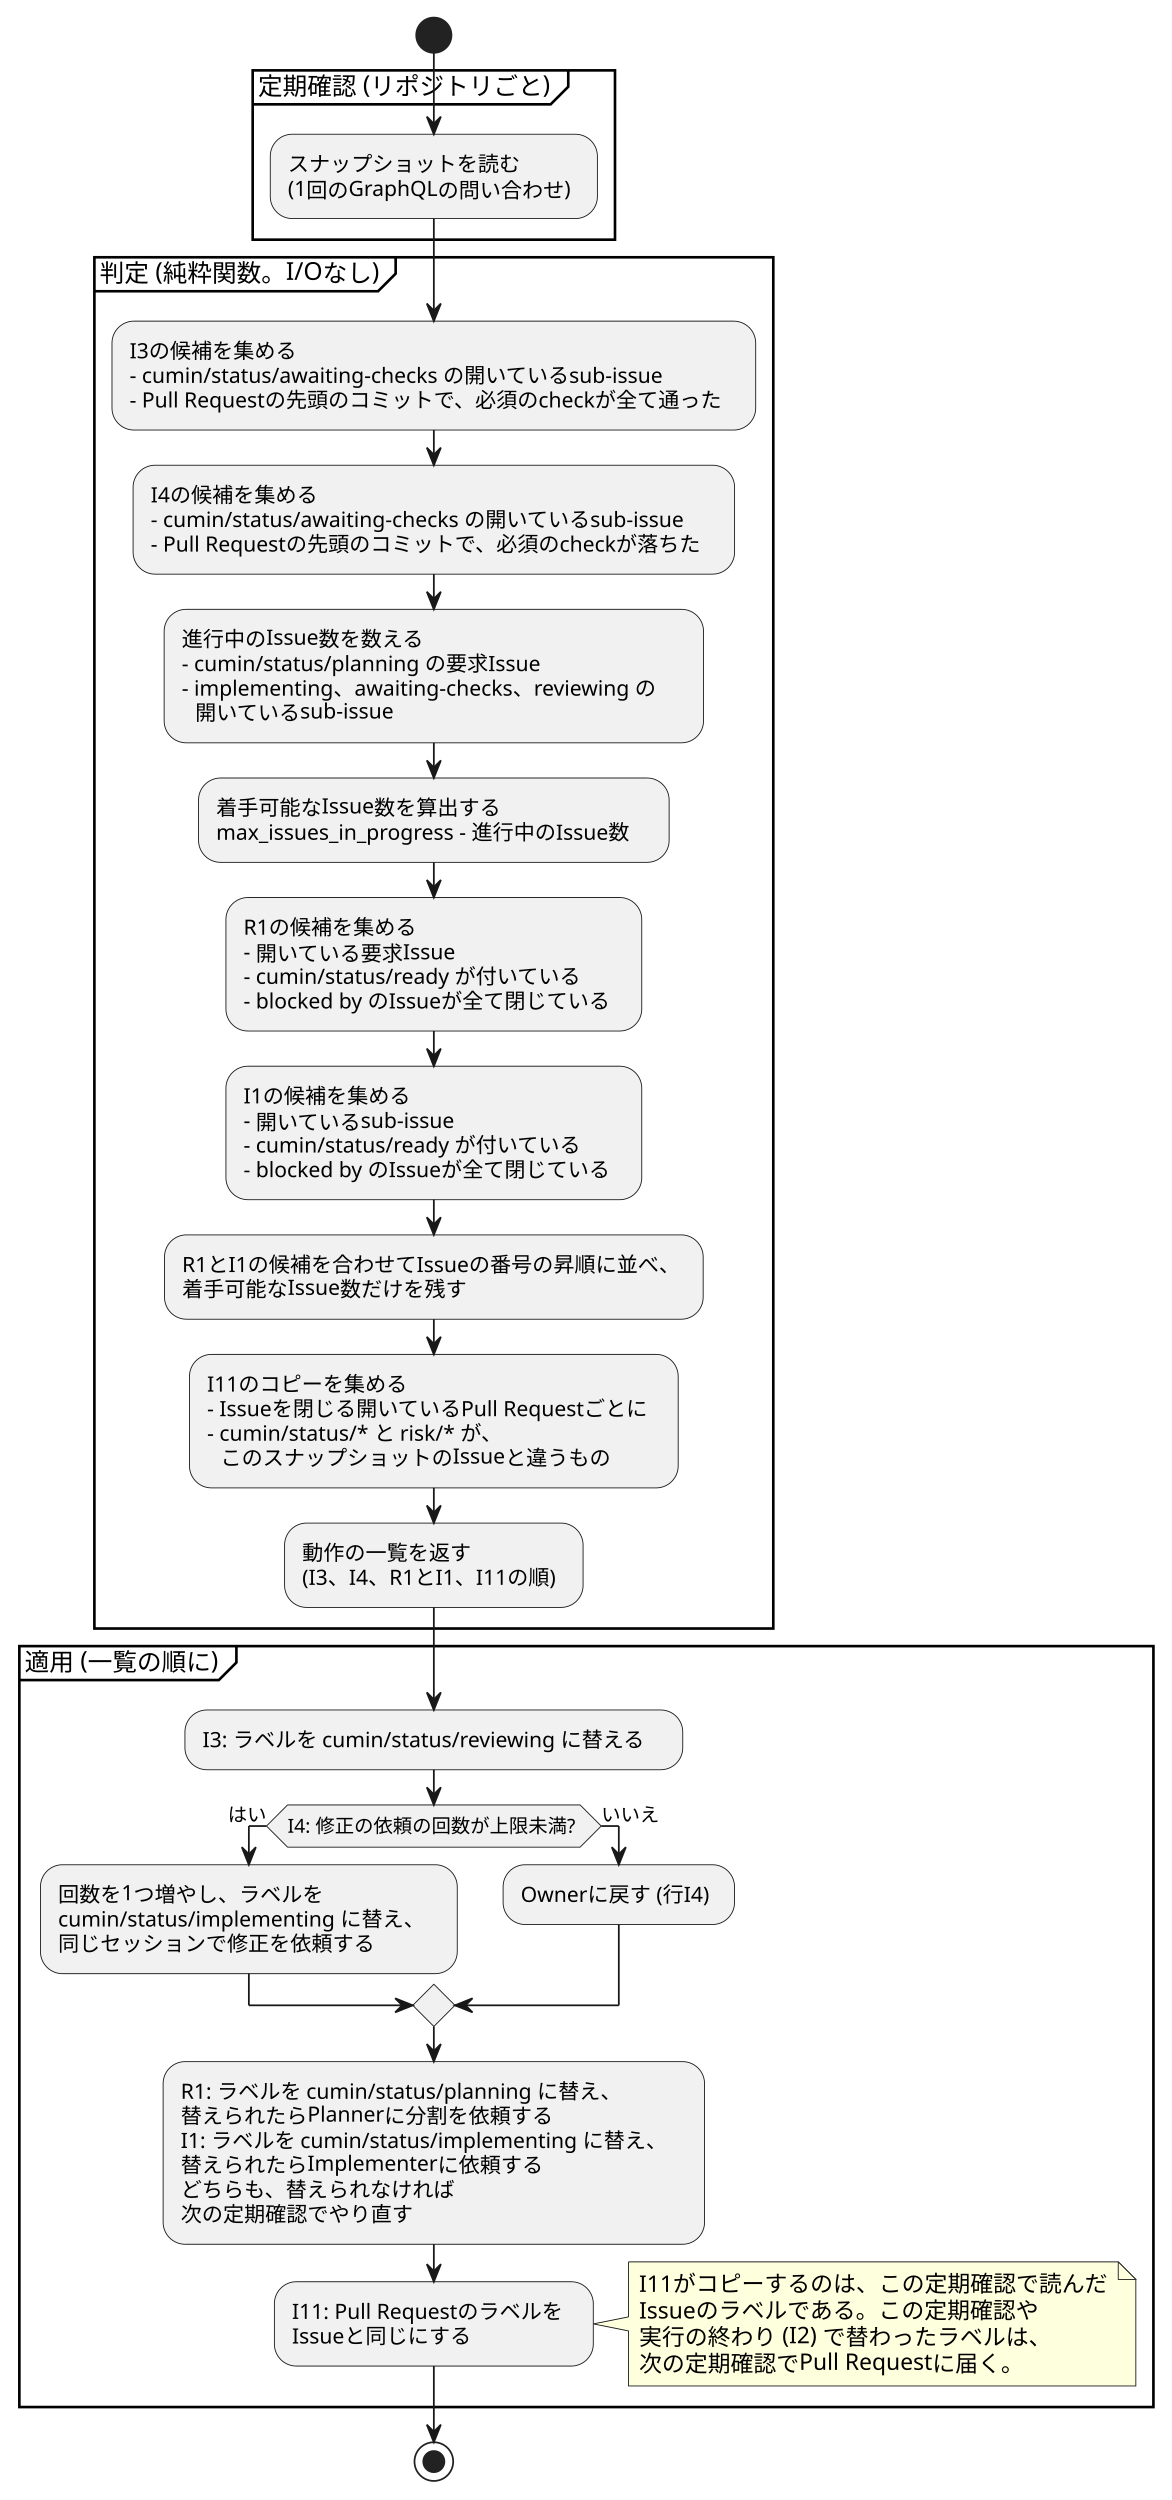
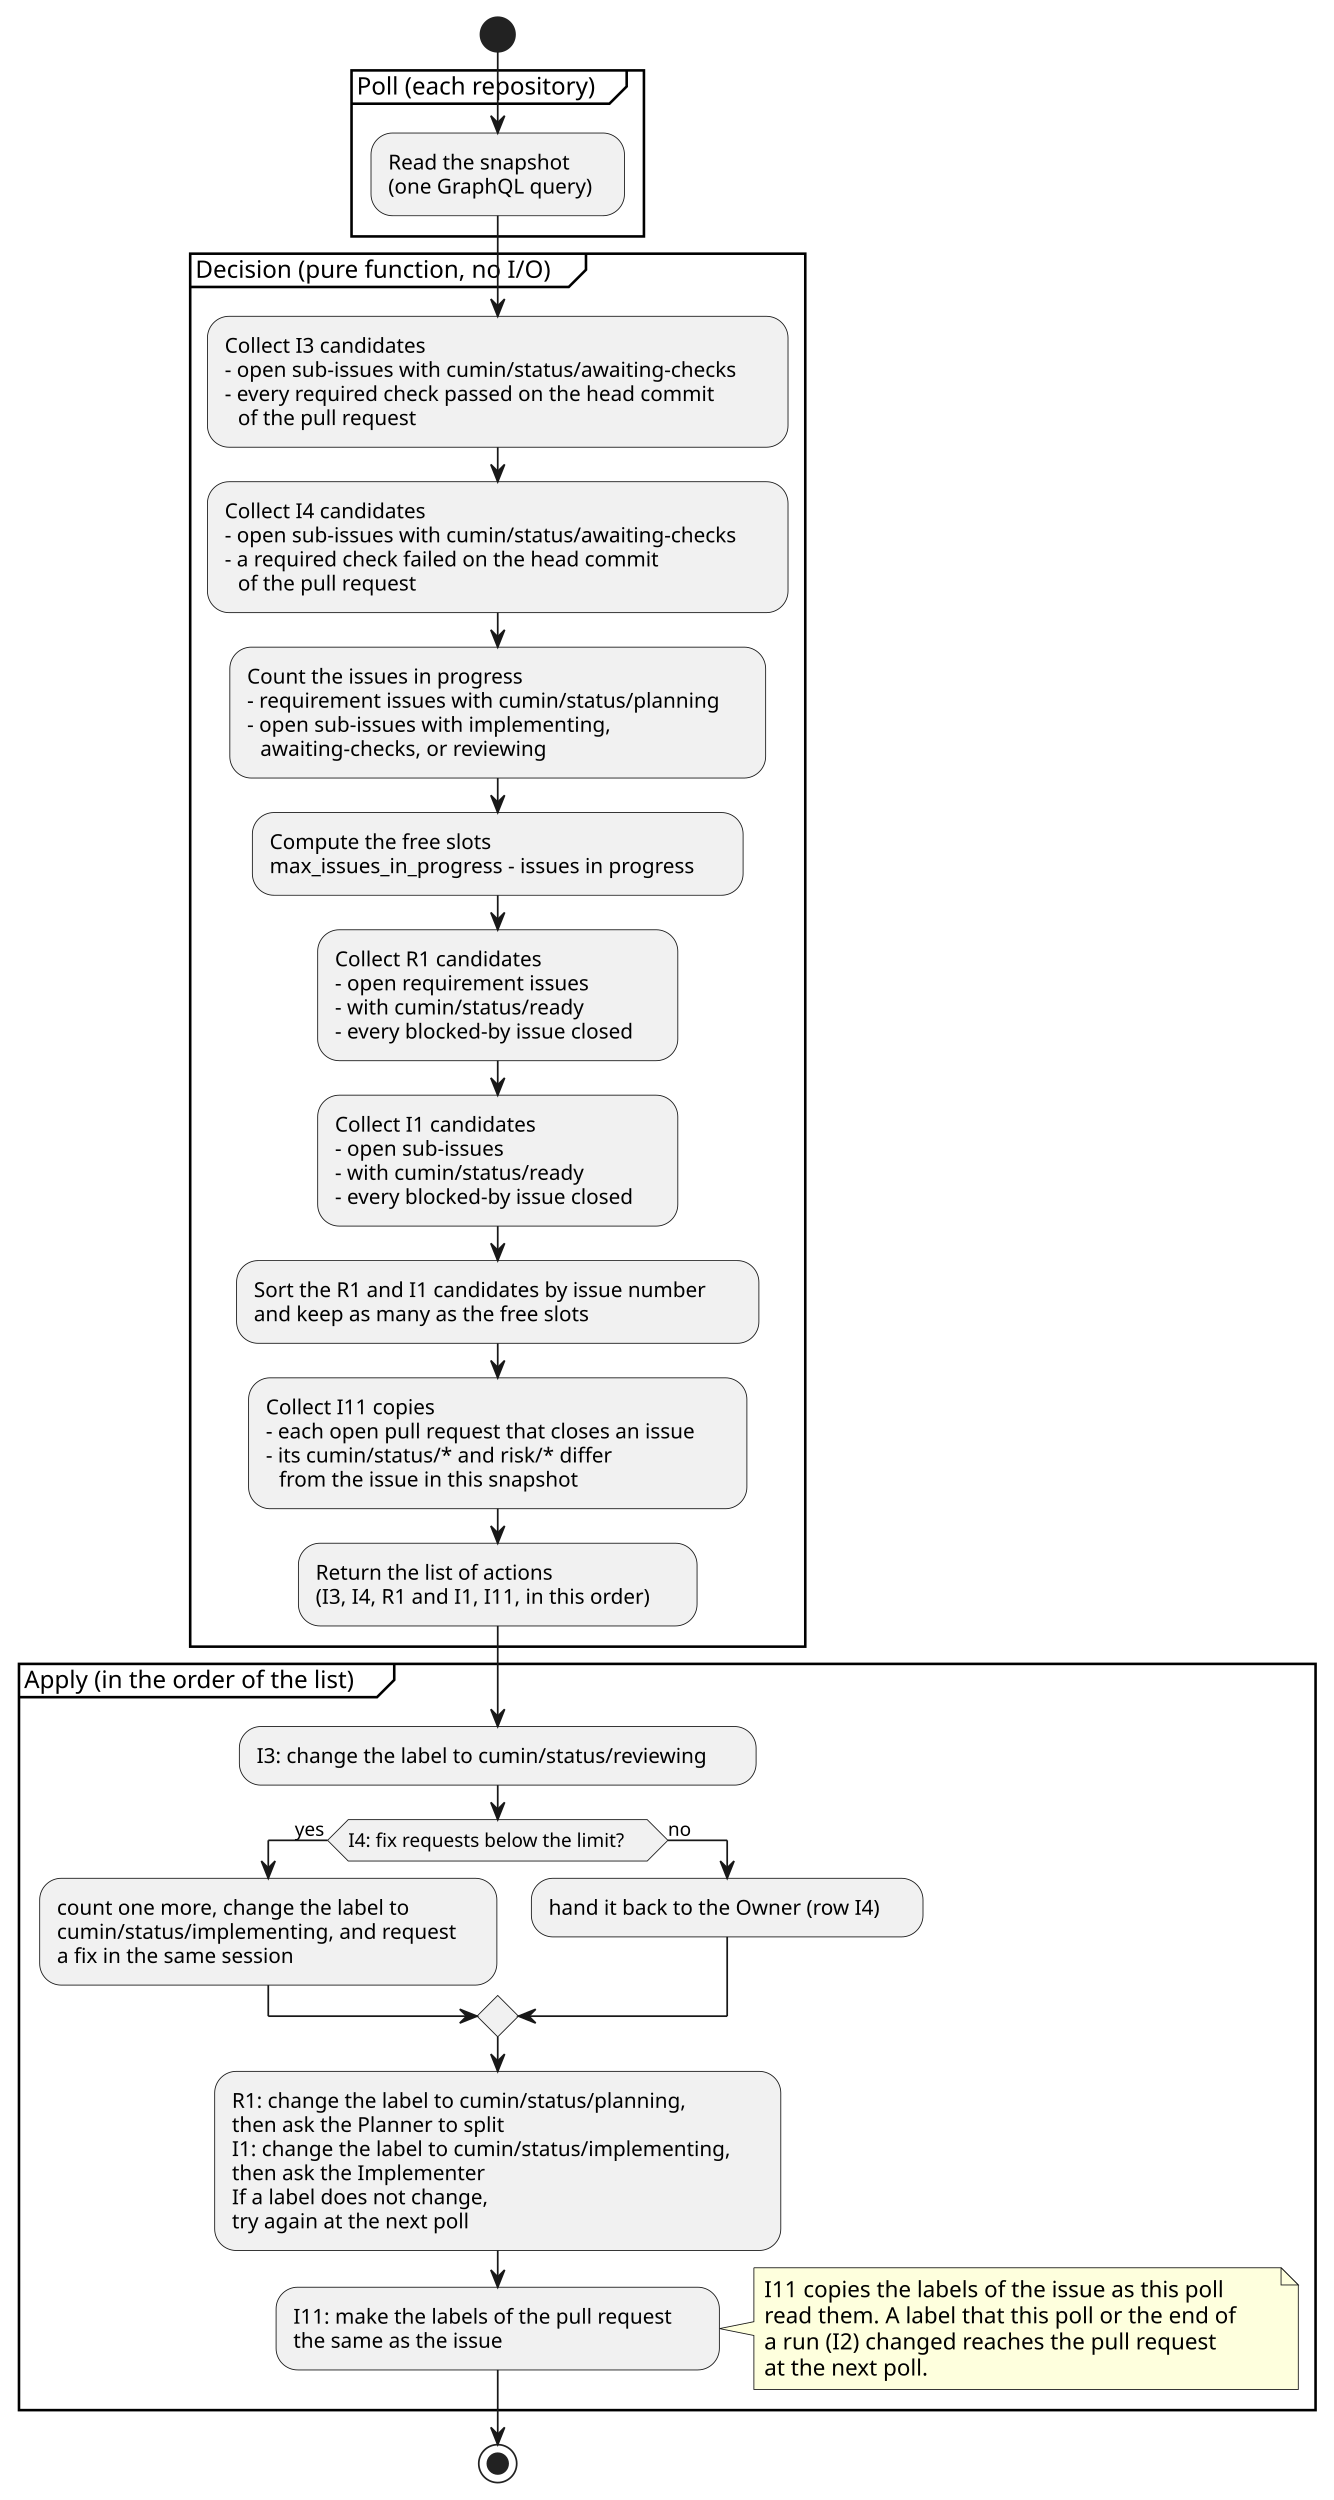
- <svg xmlns="http://www.w3.org/2000/svg" contentStyleType="text/css" data-diagram-type="ACTIVITY" height="1421px" preserveAspectRatio="none" style="width:666px;height:1421px;background:#FFFFFF;" version="1.1" viewBox="0 0 666 1421" width="666px" zoomAndPan="magnify">
+ <svg xmlns="http://www.w3.org/2000/svg" contentStyleType="text/css" data-diagram-type="ACTIVITY" height="1449px" preserveAspectRatio="none" style="width:773px;height:1449px;background:#FFFFFF;" version="1.1" viewBox="0 0 773 1449" width="773px" zoomAndPan="magnify">
  <defs />
  <g>
-     <ellipse cx="246.593" cy="20" fill="#222222" rx="10" ry="10" style="stroke:#222222;stroke-width:1;" />
-     <rect fill="none" height="96.234" style="stroke:#000000;stroke-width:1.5;" width="205.938" x="143.624" y="40" />
-     <path d="M322.997,40 L322.997,49.297 L312.997,59.297 L143.624,59.297" fill="none" style="stroke:#000000;stroke-width:1.5;" />
-     <text fill="#000000" font-family="sans-serif" font-size="14" lengthAdjust="spacing" textLength="169.373" x="146.624" y="53.995">定期確認 (リポジトリごと)</text>
-     <rect fill="#F1F1F1" height="47.938" rx="12.5" ry="12.5" style="stroke:#181818;stroke-width:0.5;" width="185.938" x="153.624" y="76.297" />
-     <text fill="#000000" font-family="sans-serif" font-size="12" lengthAdjust="spacing" textLength="132.001" x="163.624" y="97.436">スナップショットを読む</text>
-     <text fill="#000000" font-family="sans-serif" font-size="12" lengthAdjust="spacing" textLength="165.938" x="163.624" y="111.404">(1回のGraphQLの問い合わせ)</text>
-     <rect fill="none" height="779.422" style="stroke:#000000;stroke-width:1.5;" width="385.887" x="53.65" y="146.234" />
-     <path d="M224.888,146.234 L224.888,155.531 L214.888,165.531 L53.65,165.531" fill="none" style="stroke:#000000;stroke-width:1.5;" />
-     <text fill="#000000" font-family="sans-serif" font-size="14" lengthAdjust="spacing" textLength="161.239" x="56.65" y="160.23">判定 (純粋関数。I/Oなし)</text>
-     <rect fill="#F1F1F1" height="61.906" rx="12.5" ry="12.5" style="stroke:#181818;stroke-width:0.5;" width="365.887" x="63.65" y="182.531" />
-     <text fill="#000000" font-family="sans-serif" font-size="12" lengthAdjust="spacing" textLength="95.174" x="73.65" y="203.67">I3の候補を集める</text>
-     <text fill="#000000" font-family="sans-serif" font-size="12" lengthAdjust="spacing" textLength="319.213" x="73.65" y="217.639">- cumin/status/awaiting-checks の開いているsub-issue</text>
-     <text fill="#000000" font-family="sans-serif" font-size="12" lengthAdjust="spacing" textLength="345.887" x="73.65" y="231.607">- Pull Requestの先頭のコミットで、必須のcheckが全て通った</text>
-     <rect fill="#F1F1F1" height="61.906" rx="12.5" ry="12.5" style="stroke:#181818;stroke-width:0.5;" width="341.886" x="75.65" y="264.438" />
-     <text fill="#000000" font-family="sans-serif" font-size="12" lengthAdjust="spacing" textLength="95.174" x="85.65" y="285.576">I4の候補を集める</text>
-     <text fill="#000000" font-family="sans-serif" font-size="12" lengthAdjust="spacing" textLength="319.213" x="85.65" y="299.545">- cumin/status/awaiting-checks の開いているsub-issue</text>
-     <text fill="#000000" font-family="sans-serif" font-size="12" lengthAdjust="spacing" textLength="321.886" x="85.65" y="313.514">- Pull Requestの先頭のコミットで、必須のcheckが落ちた</text>
-     <rect fill="#F1F1F1" height="75.875" rx="12.5" ry="12.5" style="stroke:#181818;stroke-width:0.5;" width="306.594" x="93.296" y="346.344" />
-     <text fill="#000000" font-family="sans-serif" font-size="12" lengthAdjust="spacing" textLength="139.032" x="103.296" y="367.482">進行中のIssue数を数える</text>
-     <text fill="#000000" font-family="sans-serif" font-size="12" lengthAdjust="spacing" textLength="212.854" x="103.296" y="381.451">- cumin/status/planning の要求Issue</text>
-     <text fill="#000000" font-family="sans-serif" font-size="12" lengthAdjust="spacing" textLength="286.594" x="103.296" y="395.42">- implementing、awaiting-checks、reviewing の</text>
-     <text fill="#000000" font-family="sans-serif" font-size="12" lengthAdjust="spacing" textLength="116.631" x="110.925" y="409.389">開いているsub-issue</text>
-     <rect fill="#F1F1F1" height="47.938" rx="12.5" ry="12.5" style="stroke:#181818;stroke-width:0.5;" width="267.483" x="112.851" y="442.219" />
-     <text fill="#000000" font-family="sans-serif" font-size="12" lengthAdjust="spacing" textLength="163.032" x="122.851" y="463.357">着手可能なIssue数を算出する</text>
-     <text fill="#000000" font-family="sans-serif" font-size="12" lengthAdjust="spacing" textLength="247.483" x="122.851" y="477.326">max_issues_in_progress - 進行中のIssue数</text>
-     <rect fill="#F1F1F1" height="75.875" rx="12.5" ry="12.5" style="stroke:#181818;stroke-width:0.5;" width="236.364" x="128.411" y="510.156" />
-     <text fill="#000000" font-family="sans-serif" font-size="12" lengthAdjust="spacing" textLength="99.973" x="138.411" y="531.295">R1の候補を集める</text>
-     <text fill="#000000" font-family="sans-serif" font-size="12" lengthAdjust="spacing" textLength="123.176" x="138.411" y="545.264">- 開いている要求Issue</text>
-     <text fill="#000000" font-family="sans-serif" font-size="12" lengthAdjust="spacing" textLength="200.139" x="138.411" y="559.232">- cumin/status/ready が付いている</text>
-     <text fill="#000000" font-family="sans-serif" font-size="12" lengthAdjust="spacing" textLength="216.364" x="138.411" y="573.201">- blocked by のIssueが全て閉じている</text>
-     <rect fill="#F1F1F1" height="75.875" rx="12.5" ry="12.5" style="stroke:#181818;stroke-width:0.5;" width="236.364" x="128.411" y="606.031" />
-     <text fill="#000000" font-family="sans-serif" font-size="12" lengthAdjust="spacing" textLength="95.174" x="138.411" y="627.17">I1の候補を集める</text>
-     <text fill="#000000" font-family="sans-serif" font-size="12" lengthAdjust="spacing" textLength="124.776" x="138.411" y="641.139">- 開いているsub-issue</text>
-     <text fill="#000000" font-family="sans-serif" font-size="12" lengthAdjust="spacing" textLength="200.139" x="138.411" y="655.107">- cumin/status/ready が付いている</text>
-     <text fill="#000000" font-family="sans-serif" font-size="12" lengthAdjust="spacing" textLength="216.364" x="138.411" y="669.076">- blocked by のIssueが全て閉じている</text>
-     <rect fill="#F1F1F1" height="47.938" rx="12.5" ry="12.5" style="stroke:#181818;stroke-width:0.5;" width="306.18" x="93.503" y="701.906" />
-     <text fill="#000000" font-family="sans-serif" font-size="12" lengthAdjust="spacing" textLength="286.18" x="103.503" y="723.045">R1とI1の候補を合わせてIssueの番号の昇順に並べ、</text>
-     <text fill="#000000" font-family="sans-serif" font-size="12" lengthAdjust="spacing" textLength="163.032" x="103.503" y="737.014">着手可能なIssue数だけを残す</text>
-     <rect fill="#F1F1F1" height="75.875" rx="12.5" ry="12.5" style="stroke:#181818;stroke-width:0.5;" width="277.784" x="107.701" y="769.844" />
-     <text fill="#000000" font-family="sans-serif" font-size="12" lengthAdjust="spacing" textLength="114.809" x="117.701" y="790.982">I11のコピーを集める</text>
-     <text fill="#000000" font-family="sans-serif" font-size="12" lengthAdjust="spacing" textLength="257.784" x="117.701" y="804.951">- Issueを閉じる開いているPull Requestごとに</text>
-     <text fill="#000000" font-family="sans-serif" font-size="12" lengthAdjust="spacing" textLength="174.891" x="117.701" y="818.92">- cumin/status/* と risk/* が、</text>
-     <text fill="#000000" font-family="sans-serif" font-size="12" lengthAdjust="spacing" textLength="223.033" x="125.329" y="832.889">このスナップショットのIssueと違うもの</text>
-     <rect fill="#F1F1F1" height="47.938" rx="12.5" ry="12.5" style="stroke:#181818;stroke-width:0.5;" width="169.667" x="161.759" y="865.719" />
-     <text fill="#000000" font-family="sans-serif" font-size="12" lengthAdjust="spacing" textLength="96.001" x="171.759" y="886.857">動作の一覧を返す</text>
-     <text fill="#000000" font-family="sans-serif" font-size="12" lengthAdjust="spacing" textLength="149.667" x="171.759" y="900.826">(I3、I4、R1とI1、I11の順)</text>
-     <rect fill="none" height="432.516" style="stroke:#000000;stroke-width:1.5;" width="644.606" x="11" y="935.656" />
-     <path d="M134.374,935.656 L134.374,944.953 L124.374,954.953 L11,954.953" fill="none" style="stroke:#000000;stroke-width:1.5;" />
-     <text fill="#000000" font-family="sans-serif" font-size="14" lengthAdjust="spacing" textLength="113.374" x="14" y="949.651">適用 (一覧の順に)</text>
-     <rect fill="#F1F1F1" height="33.969" rx="12.5" ry="12.5" style="stroke:#181818;stroke-width:0.5;" width="282.958" x="105.114" y="971.953" />
-     <text fill="#000000" font-family="sans-serif" font-size="12" lengthAdjust="spacing" textLength="262.958" x="115.114" y="993.092">I3: ラベルを cumin/status/reviewing に替える</text>
-     <polygon fill="#F1F1F1" points="163.451,1025.922,329.734,1025.922,341.734,1037.922,329.734,1049.922,163.451,1049.922,151.451,1037.922,163.451,1025.922" style="stroke:#181818;stroke-width:0.5;" />
-     <text fill="#000000" font-family="sans-serif" font-size="11" lengthAdjust="spacing" textLength="166.283" x="163.451" y="1041.73">I4: 修正の依頼の回数が上限未満?</text>
-     <text fill="#000000" font-family="sans-serif" font-size="11" lengthAdjust="spacing" textLength="22" x="129.452" y="1035.328">はい</text>
-     <text fill="#000000" font-family="sans-serif" font-size="11" lengthAdjust="spacing" textLength="33" x="341.734" y="1035.328">いいえ</text>
-     <rect fill="#F1F1F1" height="61.906" rx="12.5" ry="12.5" style="stroke:#181818;stroke-width:0.5;" width="236.903" x="23" y="1059.922" />
-     <text fill="#000000" font-family="sans-serif" font-size="12" lengthAdjust="spacing" textLength="151.636" x="33" y="1081.061">回数を1つ増やし、ラベルを</text>
-     <text fill="#000000" font-family="sans-serif" font-size="12" lengthAdjust="spacing" textLength="216.903" x="33" y="1095.029">cumin/status/implementing に替え、</text>
-     <text fill="#000000" font-family="sans-serif" font-size="12" lengthAdjust="spacing" textLength="180.001" x="33" y="1108.998">同じセッションで修正を依頼する</text>
-     <rect fill="#F1F1F1" height="33.969" rx="12.5" ry="12.5" style="stroke:#181818;stroke-width:0.5;" width="131.534" x="285.967" y="1059.922" />
-     <text fill="#000000" font-family="sans-serif" font-size="12" lengthAdjust="spacing" textLength="111.534" x="295.967" y="1081.061">Ownerに戻す (行I4)</text>
-     <polygon fill="#F1F1F1" points="246.593,1127.828,258.593,1139.828,246.593,1151.828,234.593,1139.828,246.593,1127.828" style="stroke:#181818;stroke-width:0.5;" />
-     <rect fill="#F1F1F1" height="103.812" rx="12.5" ry="12.5" style="stroke:#181818;stroke-width:0.5;" width="307.749" x="92.718" y="1171.828" />
-     <text fill="#000000" font-family="sans-serif" font-size="12" lengthAdjust="spacing" textLength="261.323" x="102.718" y="1192.967">R1: ラベルを cumin/status/planning に替え、</text>
-     <text fill="#000000" font-family="sans-serif" font-size="12" lengthAdjust="spacing" textLength="213.452" x="102.718" y="1206.936">替えられたらPlannerに分割を依頼する</text>
-     <text fill="#000000" font-family="sans-serif" font-size="12" lengthAdjust="spacing" textLength="287.749" x="102.718" y="1220.904">I1: ラベルを cumin/status/implementing に替え、</text>
-     <text fill="#000000" font-family="sans-serif" font-size="12" lengthAdjust="spacing" textLength="209.263" x="102.718" y="1234.873">替えられたらImplementerに依頼する</text>
-     <text fill="#000000" font-family="sans-serif" font-size="12" lengthAdjust="spacing" textLength="156.001" x="102.718" y="1248.842">どちらも、替えられなければ</text>
-     <text fill="#000000" font-family="sans-serif" font-size="12" lengthAdjust="spacing" textLength="132.001" x="102.718" y="1262.811">次の定期確認でやり直す</text>
-     <path d="M357.23,1285.641 L357.23,1316.906 L337.23,1320.906 L357.23,1324.906 L357.23,1356.172 A0,0 0 0 0 357.23,1356.172 L645.606,1356.172 A0,0 0 0 0 645.606,1356.172 L645.606,1295.641 L635.606,1285.641 L357.23,1285.641 A0,0 0 0 0 357.23,1285.641" fill="#FEFFDD" style="stroke:#181818;stroke-width:0.5;" />
-     <path d="M635.606,1285.641 L635.606,1295.641 L645.606,1295.641 L635.606,1285.641" fill="#FEFFDD" style="stroke:#181818;stroke-width:0.5;" />
-     <text fill="#000000" font-family="sans-serif" font-size="13" lengthAdjust="spacing" textLength="267.376" x="363.23" y="1302.707">I11がコピーするのは、この定期確認で読んだ</text>
-     <text fill="#000000" font-family="sans-serif" font-size="13" lengthAdjust="spacing" textLength="228.617" x="363.23" y="1317.84">Issueのラベルである。この定期確認や</text>
-     <text fill="#000000" font-family="sans-serif" font-size="13" lengthAdjust="spacing" textLength="238.513" x="363.23" y="1332.973">実行の終わり (I2) で替わったラベルは、</text>
-     <text fill="#000000" font-family="sans-serif" font-size="13" lengthAdjust="spacing" textLength="223.825" x="363.23" y="1348.106">次の定期確認でPull Requestに届く。</text>
-     <rect fill="#F1F1F1" height="47.938" rx="12.5" ry="12.5" style="stroke:#181818;stroke-width:0.5;" width="181.274" x="155.956" y="1296.938" />
-     <text fill="#000000" font-family="sans-serif" font-size="12" lengthAdjust="spacing" textLength="161.274" x="165.956" y="1318.076">I11: Pull Requestのラベルを</text>
-     <text fill="#000000" font-family="sans-serif" font-size="12" lengthAdjust="spacing" textLength="103.032" x="165.956" y="1332.045">Issueと同じにする</text>
-     <ellipse cx="246.593" cy="1399.172" fill="none" rx="11" ry="11" style="stroke:#222222;stroke-width:1;" />
-     <ellipse cx="246.593" cy="1399.172" fill="#222222" rx="6" ry="6" style="stroke:#222222;stroke-width:1;" />
-     <line style="stroke:#181818;stroke-width:1;" x1="246.593" x2="246.593" y1="30" y2="76.297" />
-     <polygon fill="#181818" points="242.593,66.297,246.593,76.297,250.593,66.297,246.593,70.297" style="stroke:#181818;stroke-width:1;" />
-     <line style="stroke:#181818;stroke-width:1;" x1="246.593" x2="246.593" y1="244.438" y2="264.438" />
-     <polygon fill="#181818" points="242.593,254.438,246.593,264.438,250.593,254.438,246.593,258.438" style="stroke:#181818;stroke-width:1;" />
-     <line style="stroke:#181818;stroke-width:1;" x1="246.593" x2="246.593" y1="326.344" y2="346.344" />
-     <polygon fill="#181818" points="242.593,336.344,246.593,346.344,250.593,336.344,246.593,340.344" style="stroke:#181818;stroke-width:1;" />
-     <line style="stroke:#181818;stroke-width:1;" x1="246.593" x2="246.593" y1="422.219" y2="442.219" />
-     <polygon fill="#181818" points="242.593,432.219,246.593,442.219,250.593,432.219,246.593,436.219" style="stroke:#181818;stroke-width:1;" />
-     <line style="stroke:#181818;stroke-width:1;" x1="246.593" x2="246.593" y1="490.156" y2="510.156" />
-     <polygon fill="#181818" points="242.593,500.156,246.593,510.156,250.593,500.156,246.593,504.156" style="stroke:#181818;stroke-width:1;" />
-     <line style="stroke:#181818;stroke-width:1;" x1="246.593" x2="246.593" y1="586.031" y2="606.031" />
-     <polygon fill="#181818" points="242.593,596.031,246.593,606.031,250.593,596.031,246.593,600.031" style="stroke:#181818;stroke-width:1;" />
-     <line style="stroke:#181818;stroke-width:1;" x1="246.593" x2="246.593" y1="681.906" y2="701.906" />
-     <polygon fill="#181818" points="242.593,691.906,246.593,701.906,250.593,691.906,246.593,695.906" style="stroke:#181818;stroke-width:1;" />
-     <line style="stroke:#181818;stroke-width:1;" x1="246.593" x2="246.593" y1="749.844" y2="769.844" />
-     <polygon fill="#181818" points="242.593,759.844,246.593,769.844,250.593,759.844,246.593,763.844" style="stroke:#181818;stroke-width:1;" />
-     <line style="stroke:#181818;stroke-width:1;" x1="246.593" x2="246.593" y1="845.719" y2="865.719" />
-     <polygon fill="#181818" points="242.593,855.719,246.593,865.719,250.593,855.719,246.593,859.719" style="stroke:#181818;stroke-width:1;" />
-     <line style="stroke:#181818;stroke-width:1;" x1="246.593" x2="246.593" y1="124.234" y2="182.531" />
-     <polygon fill="#181818" points="242.593,172.531,246.593,182.531,250.593,172.531,246.593,176.531" style="stroke:#181818;stroke-width:1;" />
-     <line style="stroke:#181818;stroke-width:1;" x1="151.451" x2="141.451" y1="1037.922" y2="1037.922" />
-     <line style="stroke:#181818;stroke-width:1;" x1="141.451" x2="141.451" y1="1037.922" y2="1059.922" />
-     <polygon fill="#181818" points="137.451,1049.922,141.451,1059.922,145.451,1049.922,141.451,1053.922" style="stroke:#181818;stroke-width:1;" />
-     <line style="stroke:#181818;stroke-width:1;" x1="341.734" x2="351.734" y1="1037.922" y2="1037.922" />
-     <line style="stroke:#181818;stroke-width:1;" x1="351.734" x2="351.734" y1="1037.922" y2="1059.922" />
-     <polygon fill="#181818" points="347.734,1049.922,351.734,1059.922,355.734,1049.922,351.734,1053.922" style="stroke:#181818;stroke-width:1;" />
-     <line style="stroke:#181818;stroke-width:1;" x1="141.451" x2="141.451" y1="1121.828" y2="1139.828" />
-     <line style="stroke:#181818;stroke-width:1;" x1="141.451" x2="234.593" y1="1139.828" y2="1139.828" />
-     <polygon fill="#181818" points="224.593,1135.828,234.593,1139.828,224.593,1143.828,228.593,1139.828" style="stroke:#181818;stroke-width:1;" />
-     <line style="stroke:#181818;stroke-width:1;" x1="351.734" x2="351.734" y1="1093.891" y2="1139.828" />
-     <line style="stroke:#181818;stroke-width:1;" x1="351.734" x2="258.593" y1="1139.828" y2="1139.828" />
-     <polygon fill="#181818" points="268.593,1135.828,258.593,1139.828,268.593,1143.828,264.593,1139.828" style="stroke:#181818;stroke-width:1;" />
-     <line style="stroke:#181818;stroke-width:1;" x1="246.593" x2="246.593" y1="1005.922" y2="1025.922" />
-     <polygon fill="#181818" points="242.593,1015.922,246.593,1025.922,250.593,1015.922,246.593,1019.922" style="stroke:#181818;stroke-width:1;" />
-     <line style="stroke:#181818;stroke-width:1;" x1="246.593" x2="246.593" y1="1151.828" y2="1171.828" />
-     <polygon fill="#181818" points="242.593,1161.828,246.593,1171.828,250.593,1161.828,246.593,1165.828" style="stroke:#181818;stroke-width:1;" />
-     <line style="stroke:#181818;stroke-width:1;" x1="246.593" x2="246.593" y1="1275.641" y2="1296.938" />
-     <polygon fill="#181818" points="242.593,1286.938,246.593,1296.938,250.593,1286.938,246.593,1290.938" style="stroke:#181818;stroke-width:1;" />
-     <line style="stroke:#181818;stroke-width:1;" x1="246.593" x2="246.593" y1="913.656" y2="971.953" />
-     <polygon fill="#181818" points="242.593,961.953,246.593,971.953,250.593,961.953,246.593,965.953" style="stroke:#181818;stroke-width:1;" />
-     <line style="stroke:#181818;stroke-width:1;" x1="246.593" x2="246.593" y1="1344.875" y2="1388.172" />
-     <polygon fill="#181818" points="242.593,1378.172,246.593,1388.172,250.593,1378.172,246.593,1382.172" style="stroke:#181818;stroke-width:1;" />
+     <ellipse cx="288.487" cy="20" fill="#222222" rx="10" ry="10" style="stroke:#222222;stroke-width:1;" />
+     <rect fill="none" height="96.234" style="stroke:#000000;stroke-width:1.5;" width="169.475" x="203.75" y="40.802" />
+     <path d="M363.224,40.802 L363.224,50.099 L353.224,60.099 L203.75,60.099" fill="none" style="stroke:#000000;stroke-width:1.5;" />
+     <text fill="#000000" font-family="sans-serif" font-size="14" lengthAdjust="spacing" textLength="149.475" x="206.75" y="54.797">Poll (each repository)</text>
+     <rect fill="#F1F1F1" height="47.938" rx="12.5" ry="12.5" style="stroke:#181818;stroke-width:0.5;" width="146.902" x="215.036" y="77.099" />
+     <text fill="#000000" font-family="sans-serif" font-size="12" lengthAdjust="spacing" textLength="112.746" x="225.036" y="98.237">Read the snapshot</text>
+     <text fill="#000000" font-family="sans-serif" font-size="12" lengthAdjust="spacing" textLength="126.902" x="225.036" y="112.206">(one GraphQL query)</text>
+     <rect fill="none" height="807.359" style="stroke:#000000;stroke-width:1.5;" width="356.5" x="110.237" y="147.036" />
+     <path d="M339.636,147.036 L339.636,156.333 L329.636,166.333 L110.237,166.333" fill="none" style="stroke:#000000;stroke-width:1.5;" />
+     <text fill="#000000" font-family="sans-serif" font-size="14" lengthAdjust="spacing" textLength="219.399" x="113.237" y="161.031">Decision (pure function, no I/O)</text>
+     <rect fill="#F1F1F1" height="75.875" rx="12.5" ry="12.5" style="stroke:#181818;stroke-width:0.5;" width="336.5" x="120.237" y="183.333" />
+     <text fill="#000000" font-family="sans-serif" font-size="12" lengthAdjust="spacing" textLength="125.695" x="130.237" y="204.472">Collect I3 candidates</text>
+     <text fill="#000000" font-family="sans-serif" font-size="12" lengthAdjust="spacing" textLength="316.5" x="130.237" y="218.44">- open sub-issues with cumin/status/awaiting-checks</text>
+     <text fill="#000000" font-family="sans-serif" font-size="12" lengthAdjust="spacing" textLength="307.119" x="130.237" y="232.409">- every required check passed on the head commit</text>
+     <text fill="#000000" font-family="sans-serif" font-size="12" lengthAdjust="spacing" textLength="110.473" x="137.866" y="246.378">of the pull request</text>
+     <rect fill="#F1F1F1" height="75.875" rx="12.5" ry="12.5" style="stroke:#181818;stroke-width:0.5;" width="336.5" x="120.237" y="279.208" />
+     <text fill="#000000" font-family="sans-serif" font-size="12" lengthAdjust="spacing" textLength="125.695" x="130.237" y="300.347">Collect I4 candidates</text>
+     <text fill="#000000" font-family="sans-serif" font-size="12" lengthAdjust="spacing" textLength="316.5" x="130.237" y="314.315">- open sub-issues with cumin/status/awaiting-checks</text>
+     <text fill="#000000" font-family="sans-serif" font-size="12" lengthAdjust="spacing" textLength="271.342" x="130.237" y="328.284">- a required check failed on the head commit</text>
+     <text fill="#000000" font-family="sans-serif" font-size="12" lengthAdjust="spacing" textLength="110.473" x="137.866" y="342.253">of the pull request</text>
+     <rect fill="#F1F1F1" height="75.875" rx="12.5" ry="12.5" style="stroke:#181818;stroke-width:0.5;" width="310.56" x="133.207" y="375.083" />
+     <text fill="#000000" font-family="sans-serif" font-size="12" lengthAdjust="spacing" textLength="170.935" x="143.207" y="396.222">Count the issues in progress</text>
+     <text fill="#000000" font-family="sans-serif" font-size="12" lengthAdjust="spacing" textLength="290.56" x="143.207" y="410.19">- requirement issues with cumin/status/planning</text>
+     <text fill="#000000" font-family="sans-serif" font-size="12" lengthAdjust="spacing" textLength="224.988" x="143.207" y="424.159">- open sub-issues with implementing,</text>
+     <text fill="#000000" font-family="sans-serif" font-size="12" lengthAdjust="spacing" textLength="179.057" x="150.835" y="438.128">awaiting-checks, or reviewing</text>
+     <rect fill="#F1F1F1" height="47.938" rx="12.5" ry="12.5" style="stroke:#181818;stroke-width:0.5;" width="284.428" x="146.273" y="470.958" />
+     <text fill="#000000" font-family="sans-serif" font-size="12" lengthAdjust="spacing" textLength="137.666" x="156.273" y="492.097">Compute the free slots</text>
+     <text fill="#000000" font-family="sans-serif" font-size="12" lengthAdjust="spacing" textLength="264.428" x="156.273" y="506.065">max_issues_in_progress - issues in progress</text>
+     <rect fill="#F1F1F1" height="75.875" rx="12.5" ry="12.5" style="stroke:#181818;stroke-width:0.5;" width="208.731" x="184.122" y="538.895" />
+     <text fill="#000000" font-family="sans-serif" font-size="12" lengthAdjust="spacing" textLength="130.494" x="194.122" y="560.034">Collect R1 candidates</text>
+     <text fill="#000000" font-family="sans-serif" font-size="12" lengthAdjust="spacing" textLength="157.371" x="194.122" y="574.003">- open requirement issues</text>
+     <text fill="#000000" font-family="sans-serif" font-size="12" lengthAdjust="spacing" textLength="153.598" x="194.122" y="587.972">- with cumin/status/ready</text>
+     <text fill="#000000" font-family="sans-serif" font-size="12" lengthAdjust="spacing" textLength="188.731" x="194.122" y="601.94">- every blocked-by issue closed</text>
+     <rect fill="#F1F1F1" height="75.875" rx="12.5" ry="12.5" style="stroke:#181818;stroke-width:0.5;" width="208.731" x="184.122" y="634.77" />
+     <text fill="#000000" font-family="sans-serif" font-size="12" lengthAdjust="spacing" textLength="125.695" x="194.122" y="655.909">Collect I1 candidates</text>
+     <text fill="#000000" font-family="sans-serif" font-size="12" lengthAdjust="spacing" textLength="104.789" x="194.122" y="669.878">- open sub-issues</text>
+     <text fill="#000000" font-family="sans-serif" font-size="12" lengthAdjust="spacing" textLength="153.598" x="194.122" y="683.847">- with cumin/status/ready</text>
+     <text fill="#000000" font-family="sans-serif" font-size="12" lengthAdjust="spacing" textLength="188.731" x="194.122" y="697.815">- every blocked-by issue closed</text>
+     <rect fill="#F1F1F1" height="47.938" rx="12.5" ry="12.5" style="stroke:#181818;stroke-width:0.5;" width="302.727" x="137.124" y="730.645" />
+     <text fill="#000000" font-family="sans-serif" font-size="12" lengthAdjust="spacing" textLength="282.727" x="147.124" y="751.784">Sort the R1 and I1 candidates by issue number</text>
+     <text fill="#000000" font-family="sans-serif" font-size="12" lengthAdjust="spacing" textLength="211.072" x="147.124" y="765.753">and keep as many as the free slots</text>
+     <rect fill="#F1F1F1" height="75.875" rx="12.5" ry="12.5" style="stroke:#181818;stroke-width:0.5;" width="288.816" x="144.079" y="798.583" />
+     <text fill="#000000" font-family="sans-serif" font-size="12" lengthAdjust="spacing" textLength="106.037" x="154.079" y="819.722">Collect I11 copies</text>
+     <text fill="#000000" font-family="sans-serif" font-size="12" lengthAdjust="spacing" textLength="268.816" x="154.079" y="833.69">- each open pull request that closes an issue</text>
+     <text fill="#000000" font-family="sans-serif" font-size="12" lengthAdjust="spacing" textLength="211.289" x="154.079" y="847.659">- its cumin/status/* and risk/* differ</text>
+     <text fill="#000000" font-family="sans-serif" font-size="12" lengthAdjust="spacing" textLength="185.35" x="161.708" y="861.628">from the issue in this snapshot</text>
+     <rect fill="#F1F1F1" height="47.938" rx="12.5" ry="12.5" style="stroke:#181818;stroke-width:0.5;" width="231.06" x="172.957" y="894.458" />
+     <text fill="#000000" font-family="sans-serif" font-size="12" lengthAdjust="spacing" textLength="147.902" x="182.957" y="915.597">Return the list of actions</text>
+     <text fill="#000000" font-family="sans-serif" font-size="12" lengthAdjust="spacing" textLength="211.06" x="182.957" y="929.565">(I3, I4, R1 and I1, I11, in this order)</text>
+     <rect fill="none" height="432.516" style="stroke:#000000;stroke-width:1.5;" width="751.499" x="11" y="964.395" />
+     <path d="M228.498,964.395 L228.498,973.692 L218.498,983.692 L11,983.692" fill="none" style="stroke:#000000;stroke-width:1.5;" />
+     <text fill="#000000" font-family="sans-serif" font-size="14" lengthAdjust="spacing" textLength="207.498" x="14" y="978.391">Apply (in the order of the list)</text>
+     <rect fill="#F1F1F1" height="33.969" rx="12.5" ry="12.5" style="stroke:#181818;stroke-width:0.5;" width="299.51" x="138.732" y="1000.692" />
+     <text fill="#000000" font-family="sans-serif" font-size="12" lengthAdjust="spacing" textLength="279.51" x="148.732" y="1021.831">I3: change the label to cumin/status/reviewing</text>
+     <polygon fill="#F1F1F1" points="201.848,1054.661,375.125,1054.661,387.125,1066.661,375.125,1078.661,201.848,1078.661,189.848,1066.661,201.848,1054.661" style="stroke:#181818;stroke-width:0.5;" />
+     <text fill="#000000" font-family="sans-serif" font-size="11" lengthAdjust="spacing" textLength="173.277" x="201.848" y="1070.469">I4: fix requests below the limit?</text>
+     <text fill="#000000" font-family="sans-serif" font-size="11" lengthAdjust="spacing" textLength="19.008" x="170.84" y="1064.067">yes</text>
+     <text fill="#000000" font-family="sans-serif" font-size="11" lengthAdjust="spacing" textLength="13.702" x="387.125" y="1064.067">no</text>
+     <rect fill="#F1F1F1" height="61.906" rx="12.5" ry="12.5" style="stroke:#181818;stroke-width:0.5;" width="264.986" x="23" y="1088.661" />
+     <text fill="#000000" font-family="sans-serif" font-size="12" lengthAdjust="spacing" textLength="219.158" x="33" y="1109.8">count one more, change the label to</text>
+     <text fill="#000000" font-family="sans-serif" font-size="12" lengthAdjust="spacing" textLength="244.986" x="33" y="1123.769">cumin/status/implementing, and request</text>
+     <text fill="#000000" font-family="sans-serif" font-size="12" lengthAdjust="spacing" textLength="148.816" x="33" y="1137.737">a fix in the same session</text>
+     <rect fill="#F1F1F1" height="33.969" rx="12.5" ry="12.5" style="stroke:#181818;stroke-width:0.5;" width="226.988" x="307.986" y="1088.661" />
+     <text fill="#000000" font-family="sans-serif" font-size="12" lengthAdjust="spacing" textLength="206.988" x="317.986" y="1109.8">hand it back to the Owner (row I4)</text>
+     <polygon fill="#F1F1F1" points="288.487,1156.567,300.487,1168.567,288.487,1180.567,276.487,1168.567,288.487,1156.567" style="stroke:#181818;stroke-width:0.5;" />
+     <rect fill="#F1F1F1" height="103.812" rx="12.5" ry="12.5" style="stroke:#181818;stroke-width:0.5;" width="328.115" x="124.429" y="1200.567" />
+     <text fill="#000000" font-family="sans-serif" font-size="12" lengthAdjust="spacing" textLength="281.69" x="134.429" y="1221.706">R1: change the label to cumin/status/planning,</text>
+     <text fill="#000000" font-family="sans-serif" font-size="12" lengthAdjust="spacing" textLength="169.359" x="134.429" y="1235.675">then ask the Planner to split</text>
+     <text fill="#000000" font-family="sans-serif" font-size="12" lengthAdjust="spacing" textLength="308.115" x="134.429" y="1249.644">I1: change the label to cumin/status/implementing,</text>
+     <text fill="#000000" font-family="sans-serif" font-size="12" lengthAdjust="spacing" textLength="156.252" x="134.429" y="1263.612">then ask the Implementer</text>
+     <text fill="#000000" font-family="sans-serif" font-size="12" lengthAdjust="spacing" textLength="159.434" x="134.429" y="1277.581">If a label does not change,</text>
+     <text fill="#000000" font-family="sans-serif" font-size="12" lengthAdjust="spacing" textLength="149.25" x="134.429" y="1291.55">try again at the next poll</text>
+     <path d="M436.949,1314.38 L436.949,1345.646 L416.949,1349.646 L436.949,1353.646 L436.949,1384.911 A0,0 0 0 0 436.949,1384.911 L752.499,1384.911 A0,0 0 0 0 752.499,1384.911 L752.499,1324.38 L742.499,1314.38 L436.949,1314.38 A0,0 0 0 0 436.949,1314.38" fill="#FEFFDD" style="stroke:#181818;stroke-width:0.5;" />
+     <path d="M742.499,1314.38 L742.499,1324.38 L752.499,1324.38 L742.499,1314.38" fill="#FEFFDD" style="stroke:#181818;stroke-width:0.5;" />
+     <text fill="#000000" font-family="sans-serif" font-size="13" lengthAdjust="spacing" textLength="288" x="442.949" y="1331.447">I11 copies the labels of the issue as this poll</text>
+     <text fill="#000000" font-family="sans-serif" font-size="13" lengthAdjust="spacing" textLength="294.55" x="442.949" y="1346.58">read them. A label that this poll or the end of</text>
+     <text fill="#000000" font-family="sans-serif" font-size="13" lengthAdjust="spacing" textLength="283.277" x="442.949" y="1361.712">a run (I2) changed reaches the pull request</text>
+     <text fill="#000000" font-family="sans-serif" font-size="13" lengthAdjust="spacing" textLength="103.384" x="442.949" y="1376.845">at the next poll.</text>
+     <rect fill="#F1F1F1" height="47.938" rx="12.5" ry="12.5" style="stroke:#181818;stroke-width:0.5;" width="256.924" x="160.025" y="1325.677" />
+     <text fill="#000000" font-family="sans-serif" font-size="12" lengthAdjust="spacing" textLength="236.924" x="170.025" y="1346.815">I11: make the labels of the pull request</text>
+     <text fill="#000000" font-family="sans-serif" font-size="12" lengthAdjust="spacing" textLength="131.754" x="170.025" y="1360.784">the same as the issue</text>
+     <ellipse cx="288.487" cy="1427.911" fill="none" rx="11" ry="11" style="stroke:#222222;stroke-width:1;" />
+     <ellipse cx="288.487" cy="1427.911" fill="#222222" rx="6" ry="6" style="stroke:#222222;stroke-width:1;" />
+     <line style="stroke:#181818;stroke-width:1;" x1="288.487" x2="288.487" y1="30" y2="77.099" />
+     <polygon fill="#181818" points="284.487,67.099,288.487,77.099,292.487,67.099,288.487,71.099" style="stroke:#181818;stroke-width:1;" />
+     <line style="stroke:#181818;stroke-width:1;" x1="288.487" x2="288.487" y1="259.208" y2="279.208" />
+     <polygon fill="#181818" points="284.487,269.208,288.487,279.208,292.487,269.208,288.487,273.208" style="stroke:#181818;stroke-width:1;" />
+     <line style="stroke:#181818;stroke-width:1;" x1="288.487" x2="288.487" y1="355.083" y2="375.083" />
+     <polygon fill="#181818" points="284.487,365.083,288.487,375.083,292.487,365.083,288.487,369.083" style="stroke:#181818;stroke-width:1;" />
+     <line style="stroke:#181818;stroke-width:1;" x1="288.487" x2="288.487" y1="450.958" y2="470.958" />
+     <polygon fill="#181818" points="284.487,460.958,288.487,470.958,292.487,460.958,288.487,464.958" style="stroke:#181818;stroke-width:1;" />
+     <line style="stroke:#181818;stroke-width:1;" x1="288.487" x2="288.487" y1="518.895" y2="538.895" />
+     <polygon fill="#181818" points="284.487,528.895,288.487,538.895,292.487,528.895,288.487,532.895" style="stroke:#181818;stroke-width:1;" />
+     <line style="stroke:#181818;stroke-width:1;" x1="288.487" x2="288.487" y1="614.77" y2="634.77" />
+     <polygon fill="#181818" points="284.487,624.77,288.487,634.77,292.487,624.77,288.487,628.77" style="stroke:#181818;stroke-width:1;" />
+     <line style="stroke:#181818;stroke-width:1;" x1="288.487" x2="288.487" y1="710.645" y2="730.645" />
+     <polygon fill="#181818" points="284.487,720.645,288.487,730.645,292.487,720.645,288.487,724.645" style="stroke:#181818;stroke-width:1;" />
+     <line style="stroke:#181818;stroke-width:1;" x1="288.487" x2="288.487" y1="778.583" y2="798.583" />
+     <polygon fill="#181818" points="284.487,788.583,288.487,798.583,292.487,788.583,288.487,792.583" style="stroke:#181818;stroke-width:1;" />
+     <line style="stroke:#181818;stroke-width:1;" x1="288.487" x2="288.487" y1="874.458" y2="894.458" />
+     <polygon fill="#181818" points="284.487,884.458,288.487,894.458,292.487,884.458,288.487,888.458" style="stroke:#181818;stroke-width:1;" />
+     <line style="stroke:#181818;stroke-width:1;" x1="288.487" x2="288.487" y1="125.036" y2="183.333" />
+     <polygon fill="#181818" points="284.487,173.333,288.487,183.333,292.487,173.333,288.487,177.333" style="stroke:#181818;stroke-width:1;" />
+     <line style="stroke:#181818;stroke-width:1;" x1="189.848" x2="155.493" y1="1066.661" y2="1066.661" />
+     <line style="stroke:#181818;stroke-width:1;" x1="155.493" x2="155.493" y1="1066.661" y2="1088.661" />
+     <polygon fill="#181818" points="151.493,1078.661,155.493,1088.661,159.493,1078.661,155.493,1082.661" style="stroke:#181818;stroke-width:1;" />
+     <line style="stroke:#181818;stroke-width:1;" x1="387.125" x2="421.481" y1="1066.661" y2="1066.661" />
+     <line style="stroke:#181818;stroke-width:1;" x1="421.481" x2="421.481" y1="1066.661" y2="1088.661" />
+     <polygon fill="#181818" points="417.481,1078.661,421.481,1088.661,425.481,1078.661,421.481,1082.661" style="stroke:#181818;stroke-width:1;" />
+     <line style="stroke:#181818;stroke-width:1;" x1="155.493" x2="155.493" y1="1150.567" y2="1168.567" />
+     <line style="stroke:#181818;stroke-width:1;" x1="155.493" x2="276.487" y1="1168.567" y2="1168.567" />
+     <polygon fill="#181818" points="266.487,1164.567,276.487,1168.567,266.487,1172.567,270.487,1168.567" style="stroke:#181818;stroke-width:1;" />
+     <line style="stroke:#181818;stroke-width:1;" x1="421.481" x2="421.481" y1="1122.63" y2="1168.567" />
+     <line style="stroke:#181818;stroke-width:1;" x1="421.481" x2="300.487" y1="1168.567" y2="1168.567" />
+     <polygon fill="#181818" points="310.487,1164.567,300.487,1168.567,310.487,1172.567,306.487,1168.567" style="stroke:#181818;stroke-width:1;" />
+     <line style="stroke:#181818;stroke-width:1;" x1="288.487" x2="288.487" y1="1034.661" y2="1054.661" />
+     <polygon fill="#181818" points="284.487,1044.661,288.487,1054.661,292.487,1044.661,288.487,1048.661" style="stroke:#181818;stroke-width:1;" />
+     <line style="stroke:#181818;stroke-width:1;" x1="288.487" x2="288.487" y1="1180.567" y2="1200.567" />
+     <polygon fill="#181818" points="284.487,1190.567,288.487,1200.567,292.487,1190.567,288.487,1194.567" style="stroke:#181818;stroke-width:1;" />
+     <line style="stroke:#181818;stroke-width:1;" x1="288.487" x2="288.487" y1="1304.38" y2="1325.677" />
+     <polygon fill="#181818" points="284.487,1315.677,288.487,1325.677,292.487,1315.677,288.487,1319.677" style="stroke:#181818;stroke-width:1;" />
+     <line style="stroke:#181818;stroke-width:1;" x1="288.487" x2="288.487" y1="942.395" y2="1000.692" />
+     <polygon fill="#181818" points="284.487,990.692,288.487,1000.692,292.487,990.692,288.487,994.692" style="stroke:#181818;stroke-width:1;" />
+     <line style="stroke:#181818;stroke-width:1;" x1="288.487" x2="288.487" y1="1373.614" y2="1416.911" />
+     <polygon fill="#181818" points="284.487,1406.911,288.487,1416.911,292.487,1406.911,288.487,1410.911" style="stroke:#181818;stroke-width:1;" />
  </g>
</svg>
